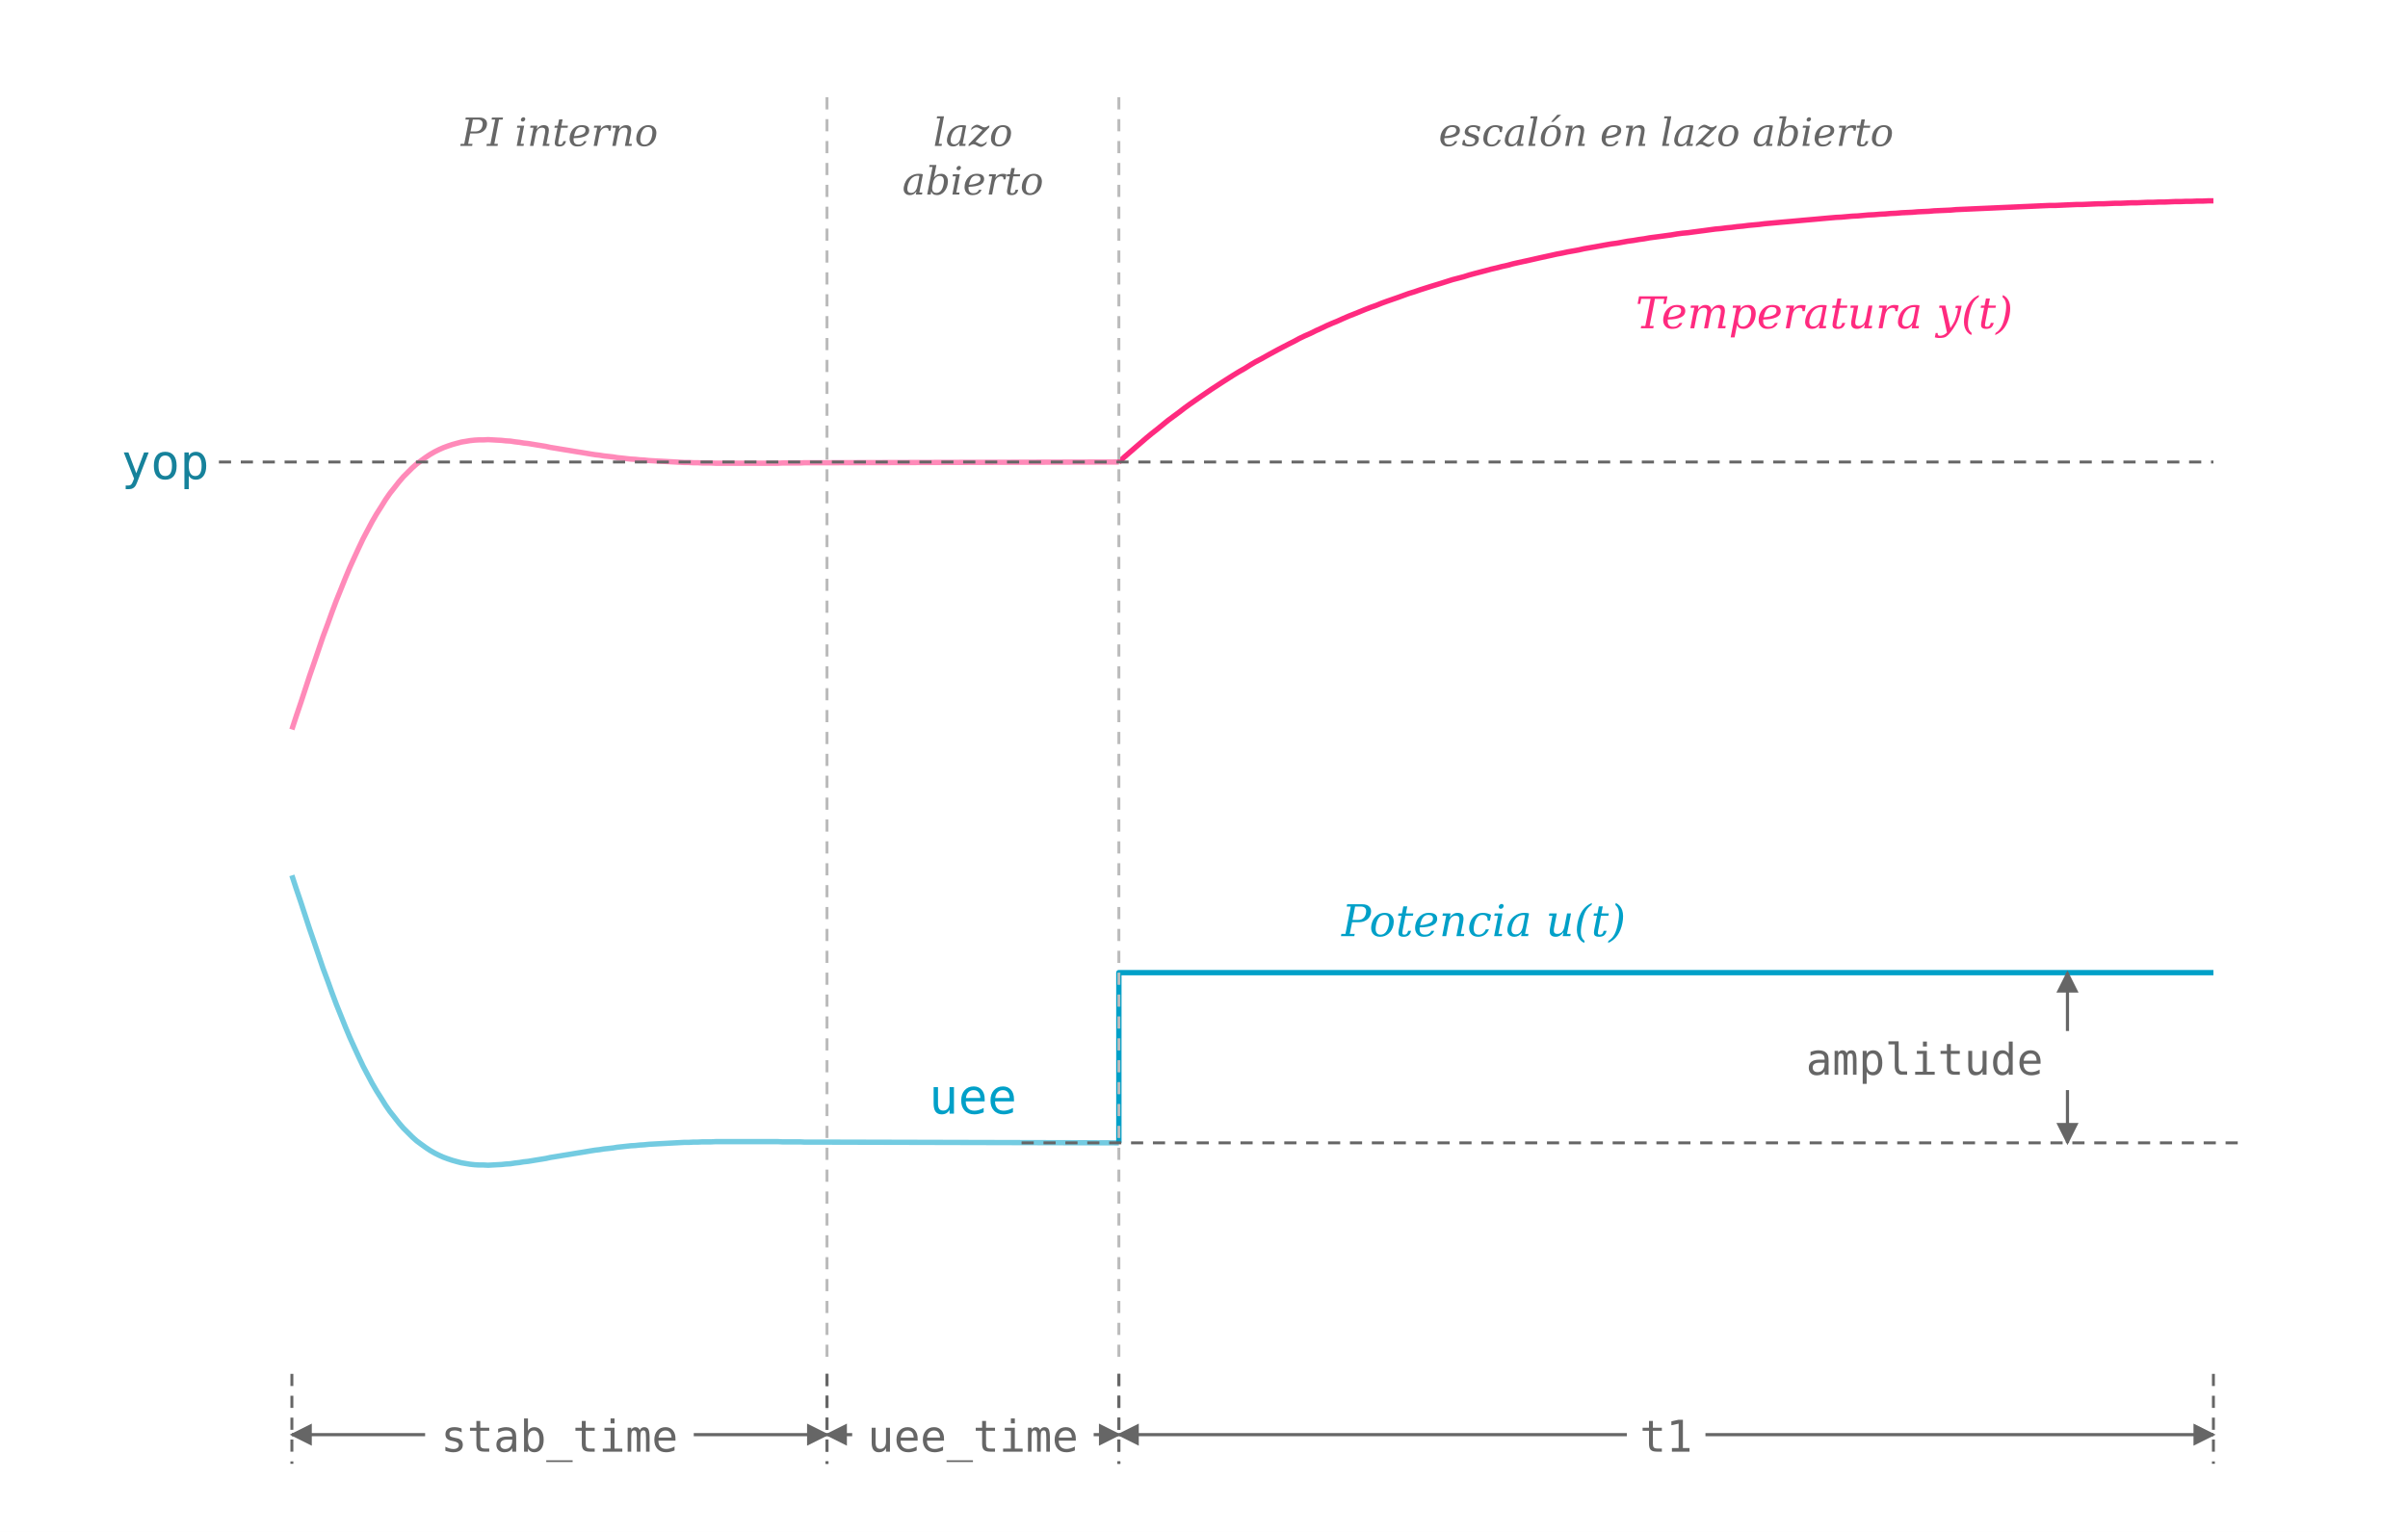
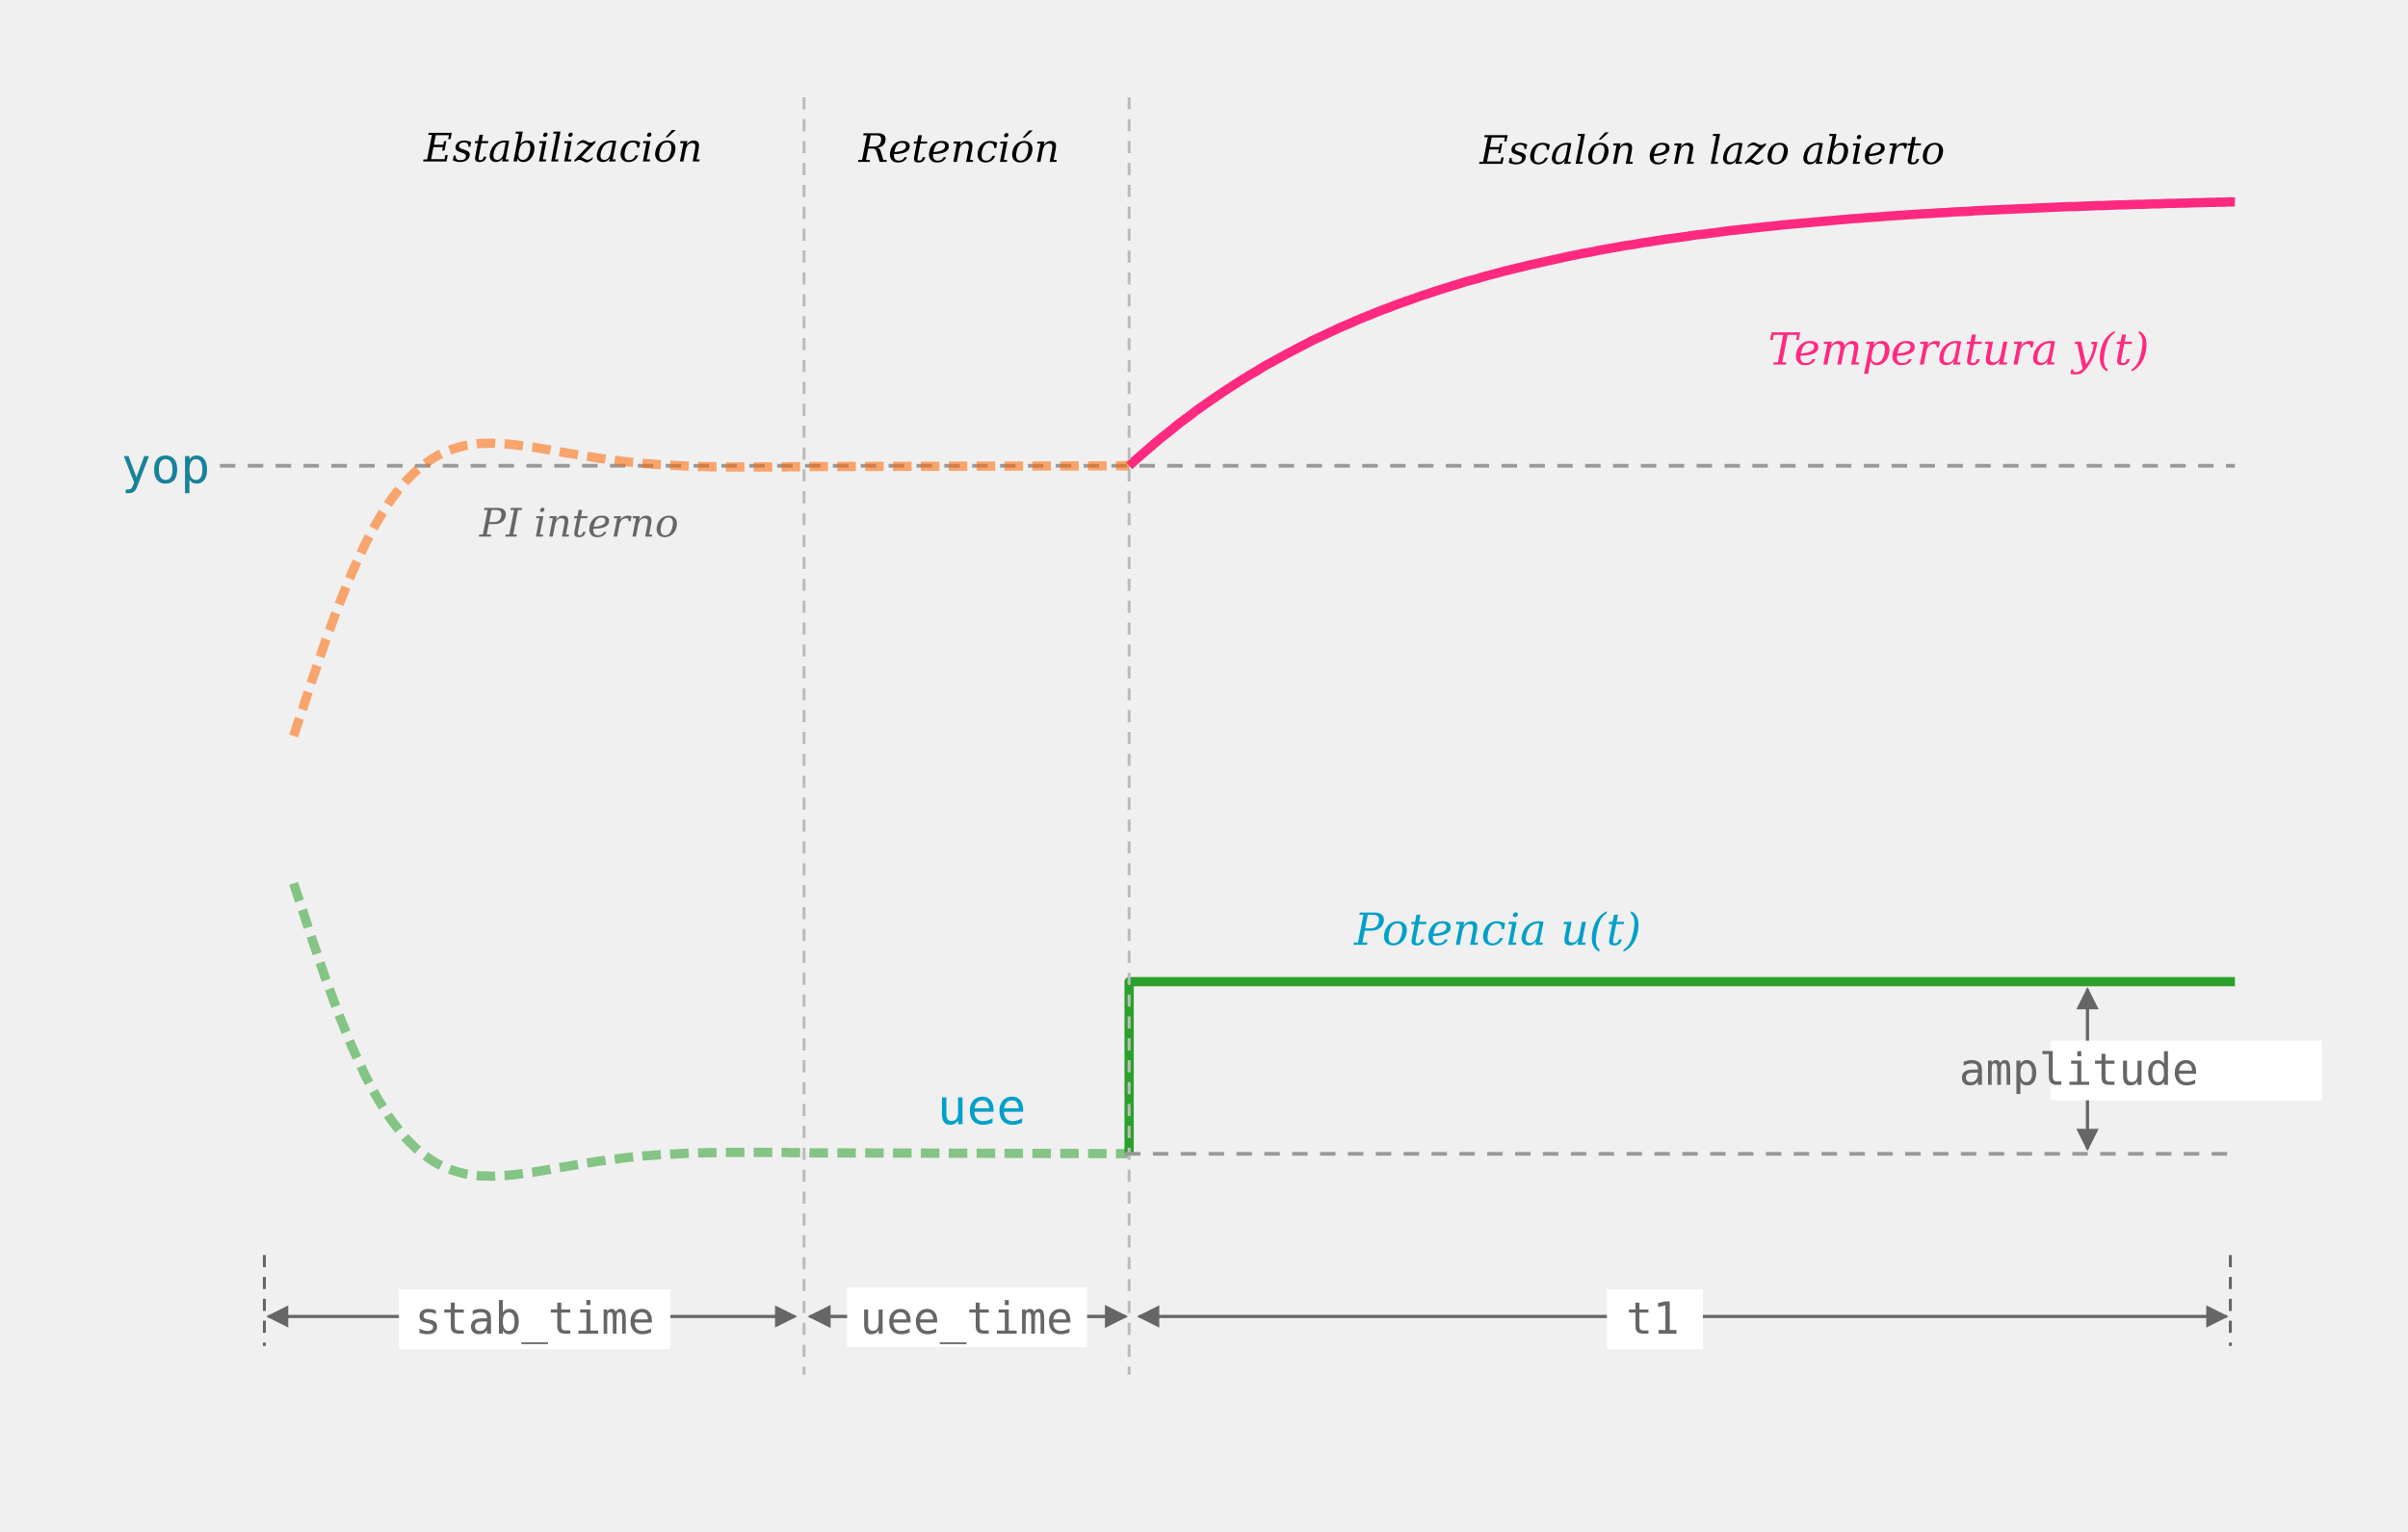
- <svg xmlns="http://www.w3.org/2000/svg" width="990" height="630" viewBox="0 0 990 630">
-   <defs>
+ <svg xmlns="http://www.w3.org/2000/svg" width="990" height="630" viewBox="0 0 990 630" version="1.1" id="svg21">
+   <defs id="defs1">
    <marker id="a" viewBox="0 0 10 10" refX="9" refY="5" markerWidth="7" markerHeight="7" orient="auto-start-reverse">
-       <path d="M0,0 L10,5 L0,10 z" fill="#666666" />
+       <path d="M0,0 L10,5 L0,10 z" fill="#666666" id="path1" />
    </marker>
  </defs>
-   <rect width="990" height="630" fill="white" />
-   <g transform="translate(50,0)">
-     <polyline points="70.0,300.0 71.8,294.5 73.7,288.9 75.5,283.4 77.3,277.9 79.2,272.4 81.0,267.1 82.8,261.8 84.7,256.7 86.5,251.7 88.3,246.9 90.2,242.2 92.0,237.7 93.8,233.4 95.7,229.2 97.5,225.3 99.3,221.5 101.2,217.9 103.0,214.5 104.8,211.4 106.7,208.4 108.5,205.5 110.3,202.9 112.2,200.5 114.0,198.2 115.8,196.1 117.7,194.2 119.5,192.4 121.3,190.8 123.2,189.4 125.0,188.1 126.8,186.9 128.7,185.8 130.5,184.9 132.3,184.1 134.2,183.4 136.0,182.8 137.8,182.3 139.7,181.8 141.5,181.5 143.3,181.2 145.2,181.0 147.0,180.9 148.8,180.9 150.7,180.8 152.5,180.9 154.3,181.0 156.2,181.1 158.0,181.3 159.8,181.4 161.7,181.7 163.5,181.9 165.3,182.2 167.2,182.4 169.0,182.7 170.8,183.0 172.7,183.3 174.5,183.6 176.3,184.0 178.2,184.3 180.0,184.6 181.8,184.9 183.7,185.2 185.5,185.5 187.3,185.8 189.2,186.1 191.0,186.4 192.8,186.7 194.7,187.0 196.5,187.2 198.3,187.5 200.2,187.7 202.0,187.9 203.8,188.2 205.7,188.4 207.5,188.6 209.3,188.8 211.2,188.9 213.0,189.1 214.8,189.2 216.7,189.4 218.5,189.5 220.3,189.6 222.2,189.7 224.0,189.8 225.8,189.9 227.7,190.0 229.5,190.1 231.3,190.2 233.2,190.2 235.0,190.3 236.8,190.3 238.7,190.4 240.5,190.4 242.3,190.4 244.2,190.5 246.0,190.5 247.8,190.5 249.7,190.5 251.5,190.5 253.3,190.5 255.2,190.5 257.0,190.5 258.8,190.5 260.7,190.5 262.5,190.5 264.3,190.5 266.2,190.5 268.0,190.5 269.8,190.5 271.7,190.4 273.5,190.4 275.3,190.4 277.2,190.4 279.0,190.4 280.8,190.3 282.7,190.3 284.5,190.3 286.3,190.3 288.2,190.3 290.0,190.3 410.0,190.0" fill="none" stroke="#ff2a7f" stroke-width="2.2" stroke-linejoin="round" stroke-opacity="0.55" />
-     <polyline points="410.0,190.0 412.2,188.0 414.5,186.0 416.8,184.0 419.0,182.1 421.2,180.2 423.5,178.3 425.8,176.5 428.0,174.7 430.2,172.9 432.5,171.2 434.8,169.5 437.0,167.8 439.2,166.2 441.5,164.6 443.8,163.0 446.0,161.5 448.2,160.0 450.5,158.5 452.8,157.0 455.0,155.6 457.2,154.2 459.5,152.8 461.8,151.5 464.0,150.1 466.2,148.8 468.5,147.6 470.8,146.3 473.0,145.1 475.2,143.9 477.5,142.7 479.8,141.5 482.0,140.4 484.2,139.2 486.5,138.1 488.8,137.1 491.0,136.0 493.2,135.0 495.5,133.9 497.8,132.9 500.0,132.0 502.2,131.0 504.5,130.0 506.8,129.1 509.0,128.2 511.2,127.3 513.5,126.4 515.8,125.6 518.0,124.7 520.2,123.9 522.5,123.1 524.8,122.3 527.0,121.5 529.2,120.7 531.5,120.0 533.8,119.2 536.0,118.5 538.2,117.8 540.5,117.1 542.8,116.4 545.0,115.7 547.2,115.0 549.5,114.4 551.8,113.8 554.0,113.1 556.2,112.5 558.5,111.9 560.8,111.3 563.0,110.7 565.2,110.2 567.5,109.6 569.8,109.1 572.0,108.5 574.2,108.0 576.5,107.5 578.8,107.0 581.0,106.5 583.2,106.0 585.5,105.5 587.8,105.0 590.0,104.5 592.2,104.1 594.5,103.6 596.8,103.2 599.0,102.8 601.2,102.3 603.5,101.9 605.8,101.5 608.0,101.1 610.2,100.7 612.5,100.3 614.8,100.0 617.0,99.6 619.2,99.2 621.5,98.9 623.8,98.5 626.0,98.2 628.2,97.8 630.5,97.5 632.8,97.2 635.0,96.9 637.2,96.6 639.5,96.2 641.8,95.9 644.0,95.7 646.2,95.4 648.5,95.1 650.8,94.8 653.0,94.5 655.2,94.2 657.5,94.0 659.8,93.7 662.0,93.5 664.2,93.2 666.5,93.0 668.8,92.7 671.0,92.5 673.2,92.3 675.5,92.0 677.8,91.8 680.0,91.6 682.2,91.4 684.5,91.2 686.8,91.0 689.0,90.8 691.2,90.6 693.5,90.4 695.8,90.2 698.0,90.0 700.2,89.8 702.5,89.6 704.8,89.4 707.0,89.3 709.2,89.1 711.5,88.9 713.8,88.8 716.0,88.6 718.2,88.4 720.5,88.3 722.8,88.1 725.0,88.0 727.2,87.8 729.5,87.7 731.8,87.5 734.0,87.4 736.2,87.3 738.5,87.1 740.8,87.0 743.0,86.9 745.2,86.7 747.5,86.6 749.8,86.5 752.0,86.4 754.2,86.2 756.5,86.1 758.8,86.0 761.0,85.9 763.2,85.8 765.5,85.7 767.8,85.6 770.0,85.5 772.2,85.4 774.5,85.3 776.8,85.2 779.0,85.1 781.2,85.0 783.5,84.9 785.8,84.8 788.0,84.7 790.2,84.6 792.5,84.5 794.8,84.5 797.0,84.4 799.2,84.3 801.5,84.2 803.8,84.1 806.0,84.1 808.2,84.0 810.5,83.9 812.8,83.8 815.0,83.8 817.2,83.7 819.5,83.6 821.8,83.6 824.0,83.5 826.2,83.4 828.5,83.4 830.8,83.3 833.0,83.2 835.2,83.2 837.5,83.1 839.8,83.1 842.0,83.0 844.2,82.9 846.5,82.9 848.8,82.8 851.0,82.8 853.2,82.7 855.5,82.7 857.8,82.6 860.0,82.6" fill="none" stroke="#ff2a7f" stroke-width="2.2" stroke-linejoin="round" />
-     <polyline points="70.0,360.0 71.8,365.5 73.7,371.1 75.5,376.6 77.3,382.1 79.2,387.6 81.0,392.9 82.8,398.2 84.7,403.3 86.5,408.3 88.3,413.1 90.2,417.8 92.0,422.3 93.8,426.6 95.7,430.8 97.5,434.7 99.3,438.5 101.2,442.1 103.0,445.5 104.8,448.6 106.7,451.6 108.5,454.5 110.3,457.1 112.2,459.5 114.0,461.8 115.8,463.9 117.7,465.8 119.5,467.6 121.3,469.2 123.2,470.6 125.0,471.9 126.8,473.1 128.7,474.2 130.5,475.1 132.3,475.9 134.2,476.6 136.0,477.2 137.8,477.7 139.7,478.2 141.5,478.5 143.3,478.8 145.2,479.0 147.0,479.1 148.8,479.1 150.7,479.2 152.5,479.1 154.3,479.0 156.2,478.9 158.0,478.7 159.8,478.6 161.7,478.3 163.5,478.1 165.3,477.8 167.2,477.6 169.0,477.3 170.8,477.0 172.7,476.7 174.5,476.4 176.3,476.0 178.2,475.7 180.0,475.4 181.8,475.1 183.7,474.8 185.5,474.5 187.3,474.2 189.2,473.9 191.0,473.6 192.8,473.3 194.7,473.0 196.5,472.8 198.3,472.5 200.2,472.3 202.0,472.1 203.8,471.8 205.7,471.6 207.5,471.4 209.3,471.2 211.2,471.1 213.0,470.9 214.8,470.8 216.7,470.6 218.5,470.5 220.3,470.4 222.2,470.3 224.0,470.2 225.8,470.1 227.7,470.0 229.5,469.9 231.3,469.8 233.2,469.8 235.0,469.7 236.8,469.7 238.7,469.6 240.5,469.6 242.3,469.6 244.2,469.5 246.0,469.5 247.8,469.5 249.7,469.5 251.5,469.5 253.3,469.5 255.2,469.5 257.0,469.5 258.8,469.5 260.7,469.5 262.5,469.5 264.3,469.5 266.2,469.5 268.0,469.5 269.8,469.5 271.7,469.6 273.5,469.6 275.3,469.6 277.2,469.6 279.0,469.6 280.8,469.7 282.7,469.7 284.5,469.7 286.3,469.7 288.2,469.7 290.0,469.7 410.0,470.0" fill="none" stroke="#00a0c8" stroke-width="2.2" stroke-linejoin="round" stroke-opacity="0.55" />
-     <polyline points="410.0,470.0 410.0,400.0 860.0,400.0" fill="none" stroke="#00a0c8" stroke-width="2.2" stroke-linejoin="round" />
-     <line x1="40" y1="190" x2="860" y2="190" stroke="#666666" stroke-width="1.2" stroke-dasharray="5,4" />
-     <text x="36" y="197" fill="#16829b" font-size="20" text-anchor="end" style="font-family:'DejaVu Sans Mono',monospace">yop</text>
-     <line x1="370" y1="470" x2="870" y2="470" stroke="#666666" stroke-width="1.2" stroke-dasharray="5,4" />
-     <text x="350.0" y="458" fill="#00a0c8" font-size="20" text-anchor="middle" style="font-family:'DejaVu Sans Mono',monospace">uee</text>
-     <line x1="800" y1="470" x2="800" y2="400" stroke="#666666" stroke-width="1.3" marker-start="url(#a)" marker-end="url(#a)" />
-     <rect x="785" y="424" width="110.44" height="24.3" fill="white" />
-     <text x="790" y="442" fill="#666666" font-size="18" text-anchor="end" style="font-family:'DejaVu Sans Mono',monospace">amplitude</text>
-     <text x="700" y="135" fill="#ff2a7f" font-size="18" text-anchor="middle" style="font-family:'DejaVu Serif',serif;font-style:italic">Temperatura y(t)</text>
-     <text x="560" y="385" fill="#00a0c8" font-size="18" text-anchor="middle" style="font-family:'DejaVu Serif',serif;font-style:italic">Potencia u(t)</text>
-     <line x1="70" y1="565" x2="70" y2="602" stroke="#666666" stroke-width="1.2" stroke-dasharray="5,4" />
-     <line x1="290" y1="565" x2="290" y2="602" stroke="#666666" stroke-width="1.2" stroke-dasharray="5,4" />
-     <line x1="70" y1="590" x2="290" y2="590" stroke="#666666" stroke-width="1.3" marker-start="url(#a)" marker-end="url(#a)" />
-     <rect x="124.78" y="579" width="110.44" height="24.3" fill="white" />
-     <text x="180.0" y="597" fill="#666666" font-size="18" text-anchor="middle" style="font-family:'DejaVu Sans Mono',monospace">stab_time</text>
-     <line x1="290" y1="565" x2="290" y2="602" stroke="#666666" stroke-width="1.2" stroke-dasharray="5,4" />
-     <line x1="410" y1="565" x2="410" y2="602" stroke="#666666" stroke-width="1.2" stroke-dasharray="5,4" />
-     <line x1="290" y1="590" x2="410" y2="590" stroke="#666666" stroke-width="1.3" marker-start="url(#a)" marker-end="url(#a)" />
-     <rect x="300.36" y="579" width="99.28" height="24.3" fill="white" />
-     <text x="350.0" y="597" fill="#666666" font-size="18" text-anchor="middle" style="font-family:'DejaVu Sans Mono',monospace">uee_time</text>
-     <line x1="410" y1="565" x2="410" y2="602" stroke="#666666" stroke-width="1.2" stroke-dasharray="5,4" />
-     <line x1="860" y1="565" x2="860" y2="602" stroke="#666666" stroke-width="1.2" stroke-dasharray="5,4" />
-     <line x1="410" y1="590" x2="860" y2="590" stroke="#666666" stroke-width="1.3" marker-start="url(#a)" marker-end="url(#a)" />
-     <rect x="618.84" y="579" width="32.32" height="24.3" fill="white" />
-     <text x="635.0" y="597" fill="#666666" font-size="18" text-anchor="middle" style="font-family:'DejaVu Sans Mono',monospace">t1</text>
-     <text x="180.0" y="60" fill="#666666" font-size="16" text-anchor="middle" style="font-family:'DejaVu Serif',serif;font-style:italic">PI interno</text>
-     <text x="350.0" y="60" fill="#666666" font-size="16" text-anchor="middle" style="font-family:'DejaVu Serif',serif;font-style:italic">lazo</text>
-     <text x="350.0" y="80" fill="#666666" font-size="16" text-anchor="middle" style="font-family:'DejaVu Serif',serif;font-style:italic">abierto</text>
-     <text x="635.0" y="60" fill="#666666" font-size="16" text-anchor="middle" style="font-family:'DejaVu Serif',serif;font-style:italic">escalón en lazo abierto</text>
-     <line x1="290" y1="40" x2="290" y2="560" stroke="#bbbbbb" stroke-width="1.2" stroke-dasharray="5,4" />
-     <line x1="410" y1="40" x2="410" y2="560" stroke="#bbbbbb" stroke-width="1.2" stroke-dasharray="5,4" />
-   </g>
+   <polyline points="410.0,190.0 412.2,188.0 414.5,186.0 416.8,184.0 419.0,182.1 421.2,180.2 423.5,178.3 425.8,176.5 428.0,174.7 430.2,172.9 432.5,171.2 434.8,169.5 437.0,167.8 439.2,166.2 441.5,164.6 443.8,163.0 446.0,161.5 448.2,160.0 450.5,158.5 452.8,157.0 455.0,155.6 457.2,154.2 459.5,152.8 461.8,151.5 464.0,150.1 466.2,148.8 468.5,147.6 470.8,146.3 473.0,145.1 475.2,143.9 477.5,142.7 479.8,141.5 482.0,140.4 484.2,139.2 486.5,138.1 488.8,137.1 491.0,136.0 493.2,135.0 495.5,133.9 497.8,132.9 500.0,132.0 502.2,131.0 504.5,130.0 506.8,129.1 509.0,128.2 511.2,127.3 513.5,126.4 515.8,125.6 518.0,124.7 520.2,123.9 522.5,123.1 524.8,122.3 527.0,121.5 529.2,120.7 531.5,120.0 533.8,119.2 536.0,118.5 538.2,117.8 540.5,117.1 542.8,116.4 545.0,115.7 547.2,115.0 549.5,114.4 551.8,113.8 554.0,113.1 556.2,112.5 558.5,111.9 560.8,111.3 563.0,110.7 565.2,110.2 567.5,109.6 569.8,109.1 572.0,108.5 574.2,108.0 576.5,107.5 578.8,107.0 581.0,106.5 583.2,106.0 585.5,105.5 587.8,105.0 590.0,104.5 592.2,104.1 594.5,103.6 596.8,103.2 599.0,102.8 601.2,102.3 603.5,101.9 605.8,101.5 608.0,101.1 610.2,100.7 612.5,100.3 614.8,100.0 617.0,99.6 619.2,99.2 621.5,98.9 623.8,98.5 626.0,98.2 628.2,97.8 630.5,97.5 632.8,97.2 635.0,96.9 637.2,96.6 639.5,96.2 641.8,95.9 644.0,95.7 646.2,95.4 648.5,95.1 650.8,94.8 653.0,94.5 655.2,94.2 657.5,94.0 659.8,93.7 662.0,93.5 664.2,93.2 666.5,93.0 668.8,92.7 671.0,92.5 673.2,92.3 675.5,92.0 677.8,91.8 680.0,91.6 682.2,91.4 684.5,91.2 686.8,91.0 689.0,90.8 691.2,90.6 693.5,90.4 695.8,90.2 698.0,90.0 700.2,89.8 702.5,89.6 704.8,89.4 707.0,89.3 709.2,89.1 711.5,88.9 713.8,88.8 716.0,88.6 718.2,88.4 720.5,88.3 722.8,88.1 725.0,88.0 727.2,87.8 729.5,87.7 731.8,87.5 734.0,87.4 736.2,87.3 738.5,87.1 740.8,87.0 743.0,86.9 745.2,86.7 747.5,86.6 749.8,86.5 752.0,86.4 754.2,86.2 756.5,86.1 758.8,86.0 761.0,85.9 763.2,85.8 765.5,85.7 767.8,85.6 770.0,85.5 772.2,85.4 774.5,85.3 776.8,85.2 779.0,85.1 781.2,85.0 783.5,84.9 785.8,84.8 788.0,84.7 790.2,84.6 792.5,84.5 794.8,84.5 797.0,84.4 799.2,84.3 801.5,84.2 803.8,84.1 806.0,84.1 808.2,84.0 810.5,83.9 812.8,83.8 815.0,83.8 817.2,83.7 819.5,83.6 821.8,83.6 824.0,83.5 826.2,83.4 828.5,83.4 830.8,83.3 833.0,83.2 835.2,83.2 837.5,83.1 839.8,83.1 842.0,83.0 844.2,82.9 846.5,82.9 848.8,82.8 851.0,82.8 853.2,82.7 855.5,82.7 857.8,82.6 860.0,82.6" fill="none" stroke="#ff2a7f" stroke-width="2.2" stroke-linejoin="round" id="polyline2" transform="matrix(1.010294,0,0,1.010294,49.99081,-0.4117516)" style="stroke-width:3.78;stroke-dasharray:none" />
+   <polyline points="70.0,360.0 71.8,365.5 73.7,371.1 75.5,376.6 77.3,382.1 79.2,387.6 81.0,392.9 82.8,398.2 84.7,403.3 86.5,408.3 88.3,413.1 90.2,417.8 92.0,422.3 93.8,426.6 95.7,430.8 97.5,434.7 99.3,438.5 101.2,442.1 103.0,445.5 104.8,448.6 106.7,451.6 108.5,454.5 110.3,457.1 112.2,459.5 114.0,461.8 115.8,463.9 117.7,465.8 119.5,467.6 121.3,469.2 123.2,470.6 125.0,471.9 126.8,473.1 128.7,474.2 130.5,475.1 132.3,475.9 134.2,476.6 136.0,477.2 137.8,477.7 139.7,478.2 141.5,478.5 143.3,478.8 145.2,479.0 147.0,479.1 148.8,479.1 150.7,479.2 152.5,479.1 154.3,479.0 156.2,478.9 158.0,478.7 159.8,478.6 161.7,478.3 163.5,478.1 165.3,477.8 167.2,477.6 169.0,477.3 170.8,477.0 172.7,476.7 174.5,476.4 176.3,476.0 178.2,475.7 180.0,475.4 181.8,475.1 183.7,474.8 185.5,474.5 187.3,474.2 189.2,473.9 191.0,473.6 192.8,473.3 194.7,473.0 196.5,472.8 198.3,472.5 200.2,472.3 202.0,472.1 203.8,471.8 205.7,471.6 207.5,471.4 209.3,471.2 211.2,471.1 213.0,470.9 214.8,470.8 216.7,470.6 218.5,470.5 220.3,470.4 222.2,470.3 224.0,470.2 225.8,470.1 227.7,470.0 229.5,469.9 231.3,469.8 233.2,469.8 235.0,469.7 236.8,469.7 238.7,469.6 240.5,469.6 242.3,469.6 244.2,469.5 246.0,469.5 247.8,469.5 249.7,469.5 251.5,469.5 253.3,469.5 255.2,469.5 257.0,469.5 258.8,469.5 260.7,469.5 262.5,469.5 264.3,469.5 266.2,469.5 268.0,469.5 269.8,469.5 271.7,469.6 273.5,469.6 275.3,469.6 277.2,469.6 279.0,469.6 280.8,469.7 282.7,469.7 284.5,469.7 286.3,469.7 288.2,469.7 290.0,469.7 410.0,470.0" fill="none" stroke="#00a0c8" stroke-width="2.2" stroke-linejoin="round" stroke-opacity="0.55" id="polyline3" transform="matrix(1.010294,0,0,1.010294,49.99081,-0.4117516)" style="stroke:#2ca02c;stroke-width:3.78;stroke-dasharray:7.559, 3.78;stroke-dashoffset:0" />
+   <polyline points="410.0,470.0 410.0,400.0 860.0,400.0" fill="none" stroke="#00a0c8" stroke-width="2.2" stroke-linejoin="round" id="polyline4" transform="matrix(1.010294,0,0,1.010294,49.99081,-0.4117516)" style="stroke:#2ca02c;stroke-width:3.78;stroke-dasharray:none" />
+   <line x1="90.403" y1="191.544" x2="918.843" y2="191.544" stroke="#666666" stroke-width="1.2" stroke-dasharray="5, 4" id="line4" style="stroke:#999999;stroke-width:1.527;stroke-dasharray:6.364, 5.091;stroke-dashoffset:0" />
+   <text x="86.361" y="198.616" fill="#16829b" font-size="20.206px" text-anchor="end" style="font-family:'DejaVu Sans Mono', monospace;stroke-width:1.01" id="text4">yop</text>
+   <text x="403.594" y="462.303" fill="#00a0c8" font-size="20.206px" text-anchor="middle" style="font-family:'DejaVu Sans Mono', monospace;stroke-width:1.01" id="text5">uee</text>
+   <path id="line6" style="stroke:#666666;stroke-width:1.313;marker-start:url(#a);marker-end:url(#a)" d="m 858.226,472.488 v -65.681" />
+   <rect x="843.071" y="427.953" width="111.577" height="24.55" fill="#ffffff" id="rect6" style="stroke-width:1.01" />
+   <text x="903.96" y="446.138" fill="#666666" font-size="18.185px" text-anchor="end" style="font-family:'DejaVu Sans Mono', monospace;stroke-width:1.01" id="text6">amplitude</text>
+   <text x="805.262" y="149.933" fill="#ff2a7f" font-size="18.185px" text-anchor="middle" style="font-style:italic;font-family:'DejaVu Serif', serif;stroke-width:1.01" id="text7">Temperatura y(t)</text>
+   <text x="615.755" y="388.551" fill="#00a0c8" font-size="18.185px" text-anchor="middle" style="font-style:italic;font-family:'DejaVu Serif', serif;stroke-width:1.01" id="text8">Potencia u(t)</text>
+   <line x1="108.695" y1="516.136" x2="108.695" y2="553.517" stroke="#666666" stroke-width="1.212" stroke-dasharray="5, 4" id="line8" />
+   <path id="line10" style="stroke:#666666;stroke-width:1.302;marker-start:url(#a);marker-end:url(#a)" d="M 110.324,541.394 H 326.844" />
+   <rect x="164.039" y="530.28" width="111.577" height="24.55" fill="#ffffff" id="rect10" style="stroke-width:1.01" />
+   <text x="219.827" y="548.466" fill="#666666" font-size="18.185px" text-anchor="middle" style="font-family:'DejaVu Sans Mono', monospace;stroke-width:1.01" id="text10">stab_time</text>
+   <path id="line13" style="stroke:#666666;stroke-width:1.358;marker-start:url(#a);marker-end:url(#a)" d="M 332.942,541.394 H 462.821" />
+   <rect x="348.279" y="529.458" width="98.657" height="24.55" fill="#ffffff" id="rect13" style="stroke-width:1.002" />
+   <text x="397.333" y="548.466" fill="#666666" font-size="18.185px" text-anchor="middle" style="font-family:'DejaVu Sans Mono', monospace;stroke-width:1.01" id="text13">uee_time</text>
+   <line x1="916.968" y1="516.136" x2="916.968" y2="553.517" stroke="#666666" stroke-width="1.212" stroke-dasharray="5, 4" id="line15" />
+   <path id="line16" style="stroke:#666666;stroke-width:1.313;marker-start:url(#a);marker-end:url(#a)" d="M 468.339,541.394 H 915.324" />
+   <rect x="660.665" y="530.28" width="39.436" height="24.55" fill="#ffffff" id="rect16" style="stroke-width:1.11" />
+   <text x="679.511" y="548.466" fill="#666666" font-size="18.185px" text-anchor="middle" style="font-family:'DejaVu Sans Mono', monospace;stroke-width:1.01" id="text16">t1</text>
+   <text x="238.046" y="220.684" fill="#666666" font-size="16.165px" text-anchor="middle" style="font-style:italic;font-family:'DejaVu Serif', serif;stroke-width:1.01" id="text17">PI interno</text>
+   <text x="231.487" y="66.408" fill="#666666" font-size="16.165px" text-anchor="middle" style="font-style:italic;font-family:'DejaVu Serif', serif;fill:#000000;stroke-width:1.01" id="text18">Estabilización</text>
+   <text x="703.931" y="67.365" fill="#666666" font-size="16.165px" text-anchor="middle" style="font-style:italic;font-family:'DejaVu Serif', serif;fill:#000000;stroke-width:1.01" id="text20">Escalón en lazo abierto</text>
+   <line x1="330.572" y1="40" x2="330.572" y2="565.353" stroke="#bbbbbb" stroke-width="1.212" stroke-dasharray="5, 4" id="line20" />
+   <line x1="464.211" y1="40" x2="464.211" y2="565.353" stroke="#bbbbbb" stroke-width="1.212" stroke-dasharray="5, 4" id="line21" />
+   <polyline points="70.0,300.0 71.8,294.5 73.7,288.9 75.5,283.4 77.3,277.9 79.2,272.4 81.0,267.1 82.8,261.8 84.7,256.7 86.5,251.7 88.3,246.9 90.2,242.2 92.0,237.7 93.8,233.4 95.7,229.2 97.5,225.3 99.3,221.5 101.2,217.9 103.0,214.5 104.8,211.4 106.7,208.4 108.5,205.5 110.3,202.9 112.2,200.5 114.0,198.2 115.8,196.1 117.7,194.2 119.5,192.4 121.3,190.8 123.2,189.4 125.0,188.1 126.8,186.9 128.7,185.8 130.5,184.9 132.3,184.1 134.2,183.4 136.0,182.8 137.8,182.3 139.7,181.8 141.5,181.5 143.3,181.2 145.2,181.0 147.0,180.9 148.8,180.9 150.7,180.8 152.5,180.9 154.3,181.0 156.2,181.1 158.0,181.3 159.8,181.4 161.7,181.7 163.5,181.9 165.3,182.2 167.2,182.4 169.0,182.7 170.8,183.0 172.7,183.3 174.5,183.6 176.3,184.0 178.2,184.3 180.0,184.6 181.8,184.9 183.7,185.2 185.5,185.5 187.3,185.8 189.2,186.1 191.0,186.4 192.8,186.7 194.7,187.0 196.5,187.2 198.3,187.5 200.2,187.7 202.0,187.9 203.8,188.2 205.7,188.4 207.5,188.6 209.3,188.8 211.2,188.9 213.0,189.1 214.8,189.2 216.7,189.4 218.5,189.5 220.3,189.6 222.2,189.7 224.0,189.8 225.8,189.9 227.7,190.0 229.5,190.1 231.3,190.2 233.2,190.2 235.0,190.3 236.8,190.3 238.7,190.4 240.5,190.4 242.3,190.4 244.2,190.5 246.0,190.5 247.8,190.5 249.7,190.5 251.5,190.5 253.3,190.5 255.2,190.5 257.0,190.5 258.8,190.5 260.7,190.5 262.5,190.5 264.3,190.5 266.2,190.5 268.0,190.5 269.8,190.5 271.7,190.4 273.5,190.4 275.3,190.4 277.2,190.4 279.0,190.4 280.8,190.3 282.7,190.3 284.5,190.3 286.3,190.3 288.2,190.3 290.0,190.3 410.0,190.0" fill="none" stroke="#ff2a7f" stroke-width="2.2" stroke-linejoin="round" stroke-opacity="0.55" id="polyline1" transform="matrix(1.010294,0,0,1.010294,49.99081,-0.4117516)" style="stroke:#ff6600;stroke-width:3.78;stroke-dasharray:7.559, 3.78;stroke-dashoffset:0" />
+   <text x="394.291" y="66.589" fill="#666666" font-size="16.165px" text-anchor="middle" style="font-style:italic;font-family:'DejaVu Serif', serif;fill:#000000;stroke-width:1.01" id="text21">Retención</text>
+   <path id="line1" style="stroke:#999999;stroke-width:1.527;stroke-dasharray:6.364, 5.091" d="M 462.525,474.512 H 918.843" />
</svg>
